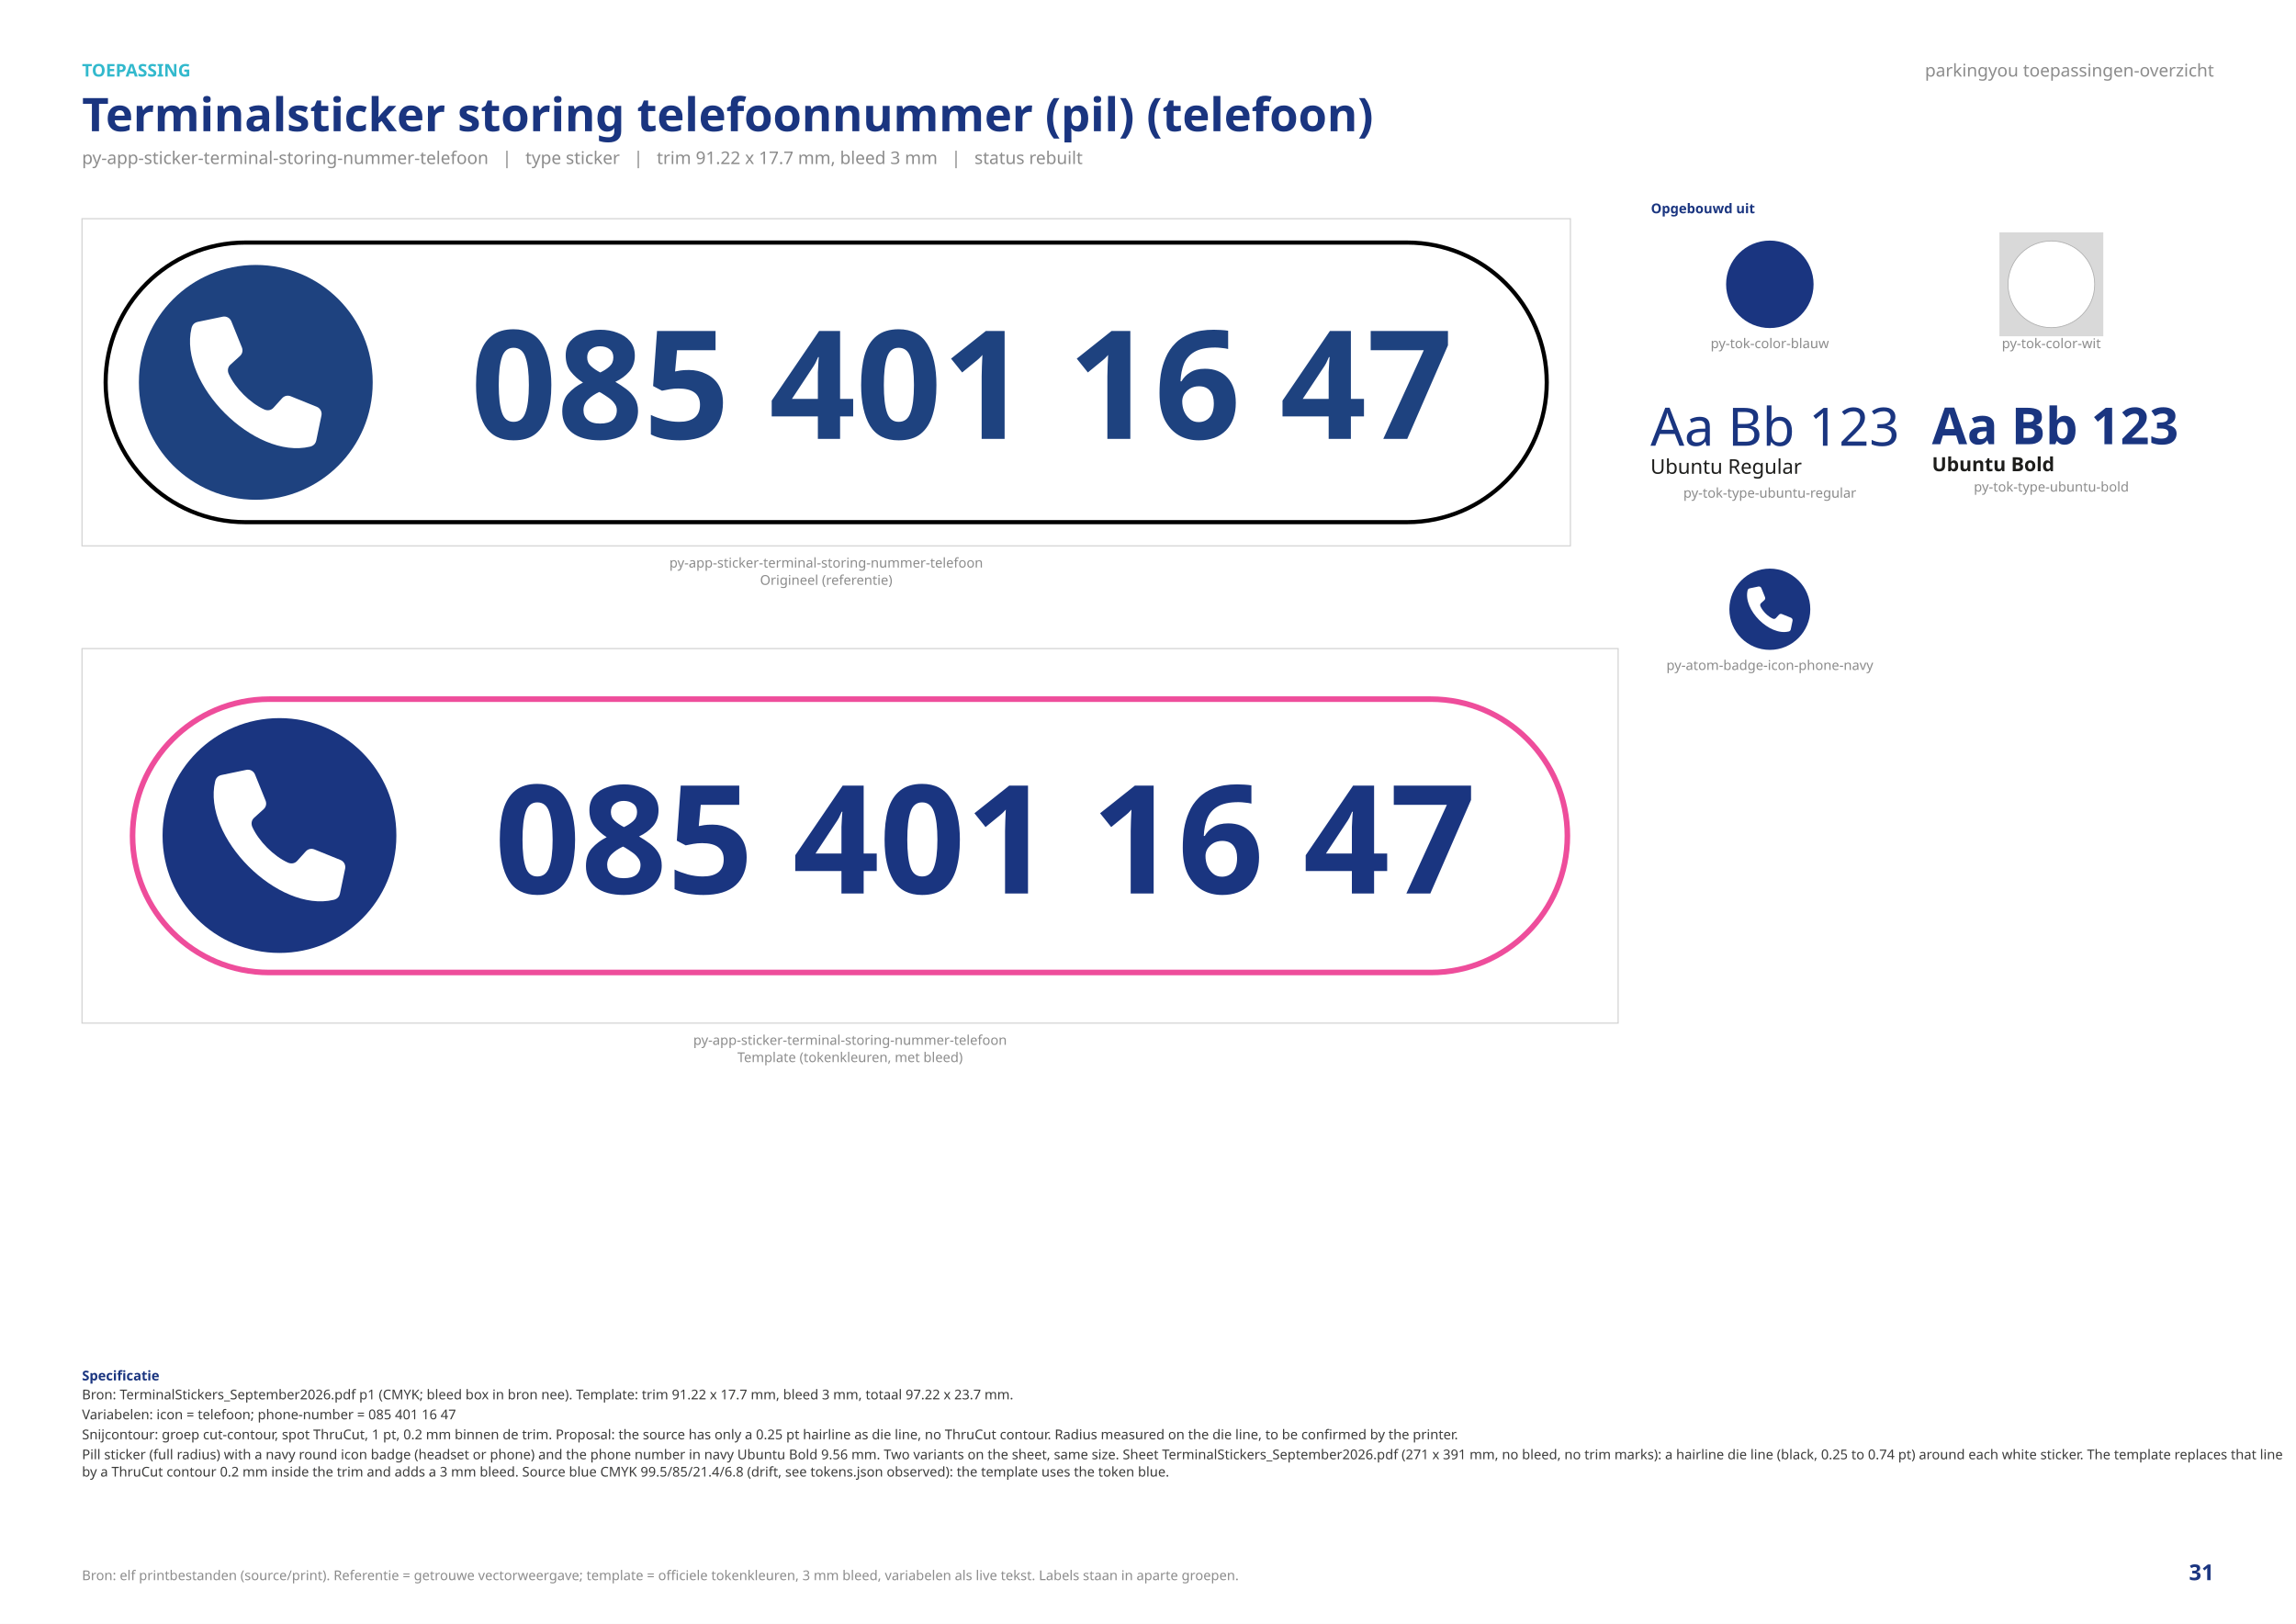
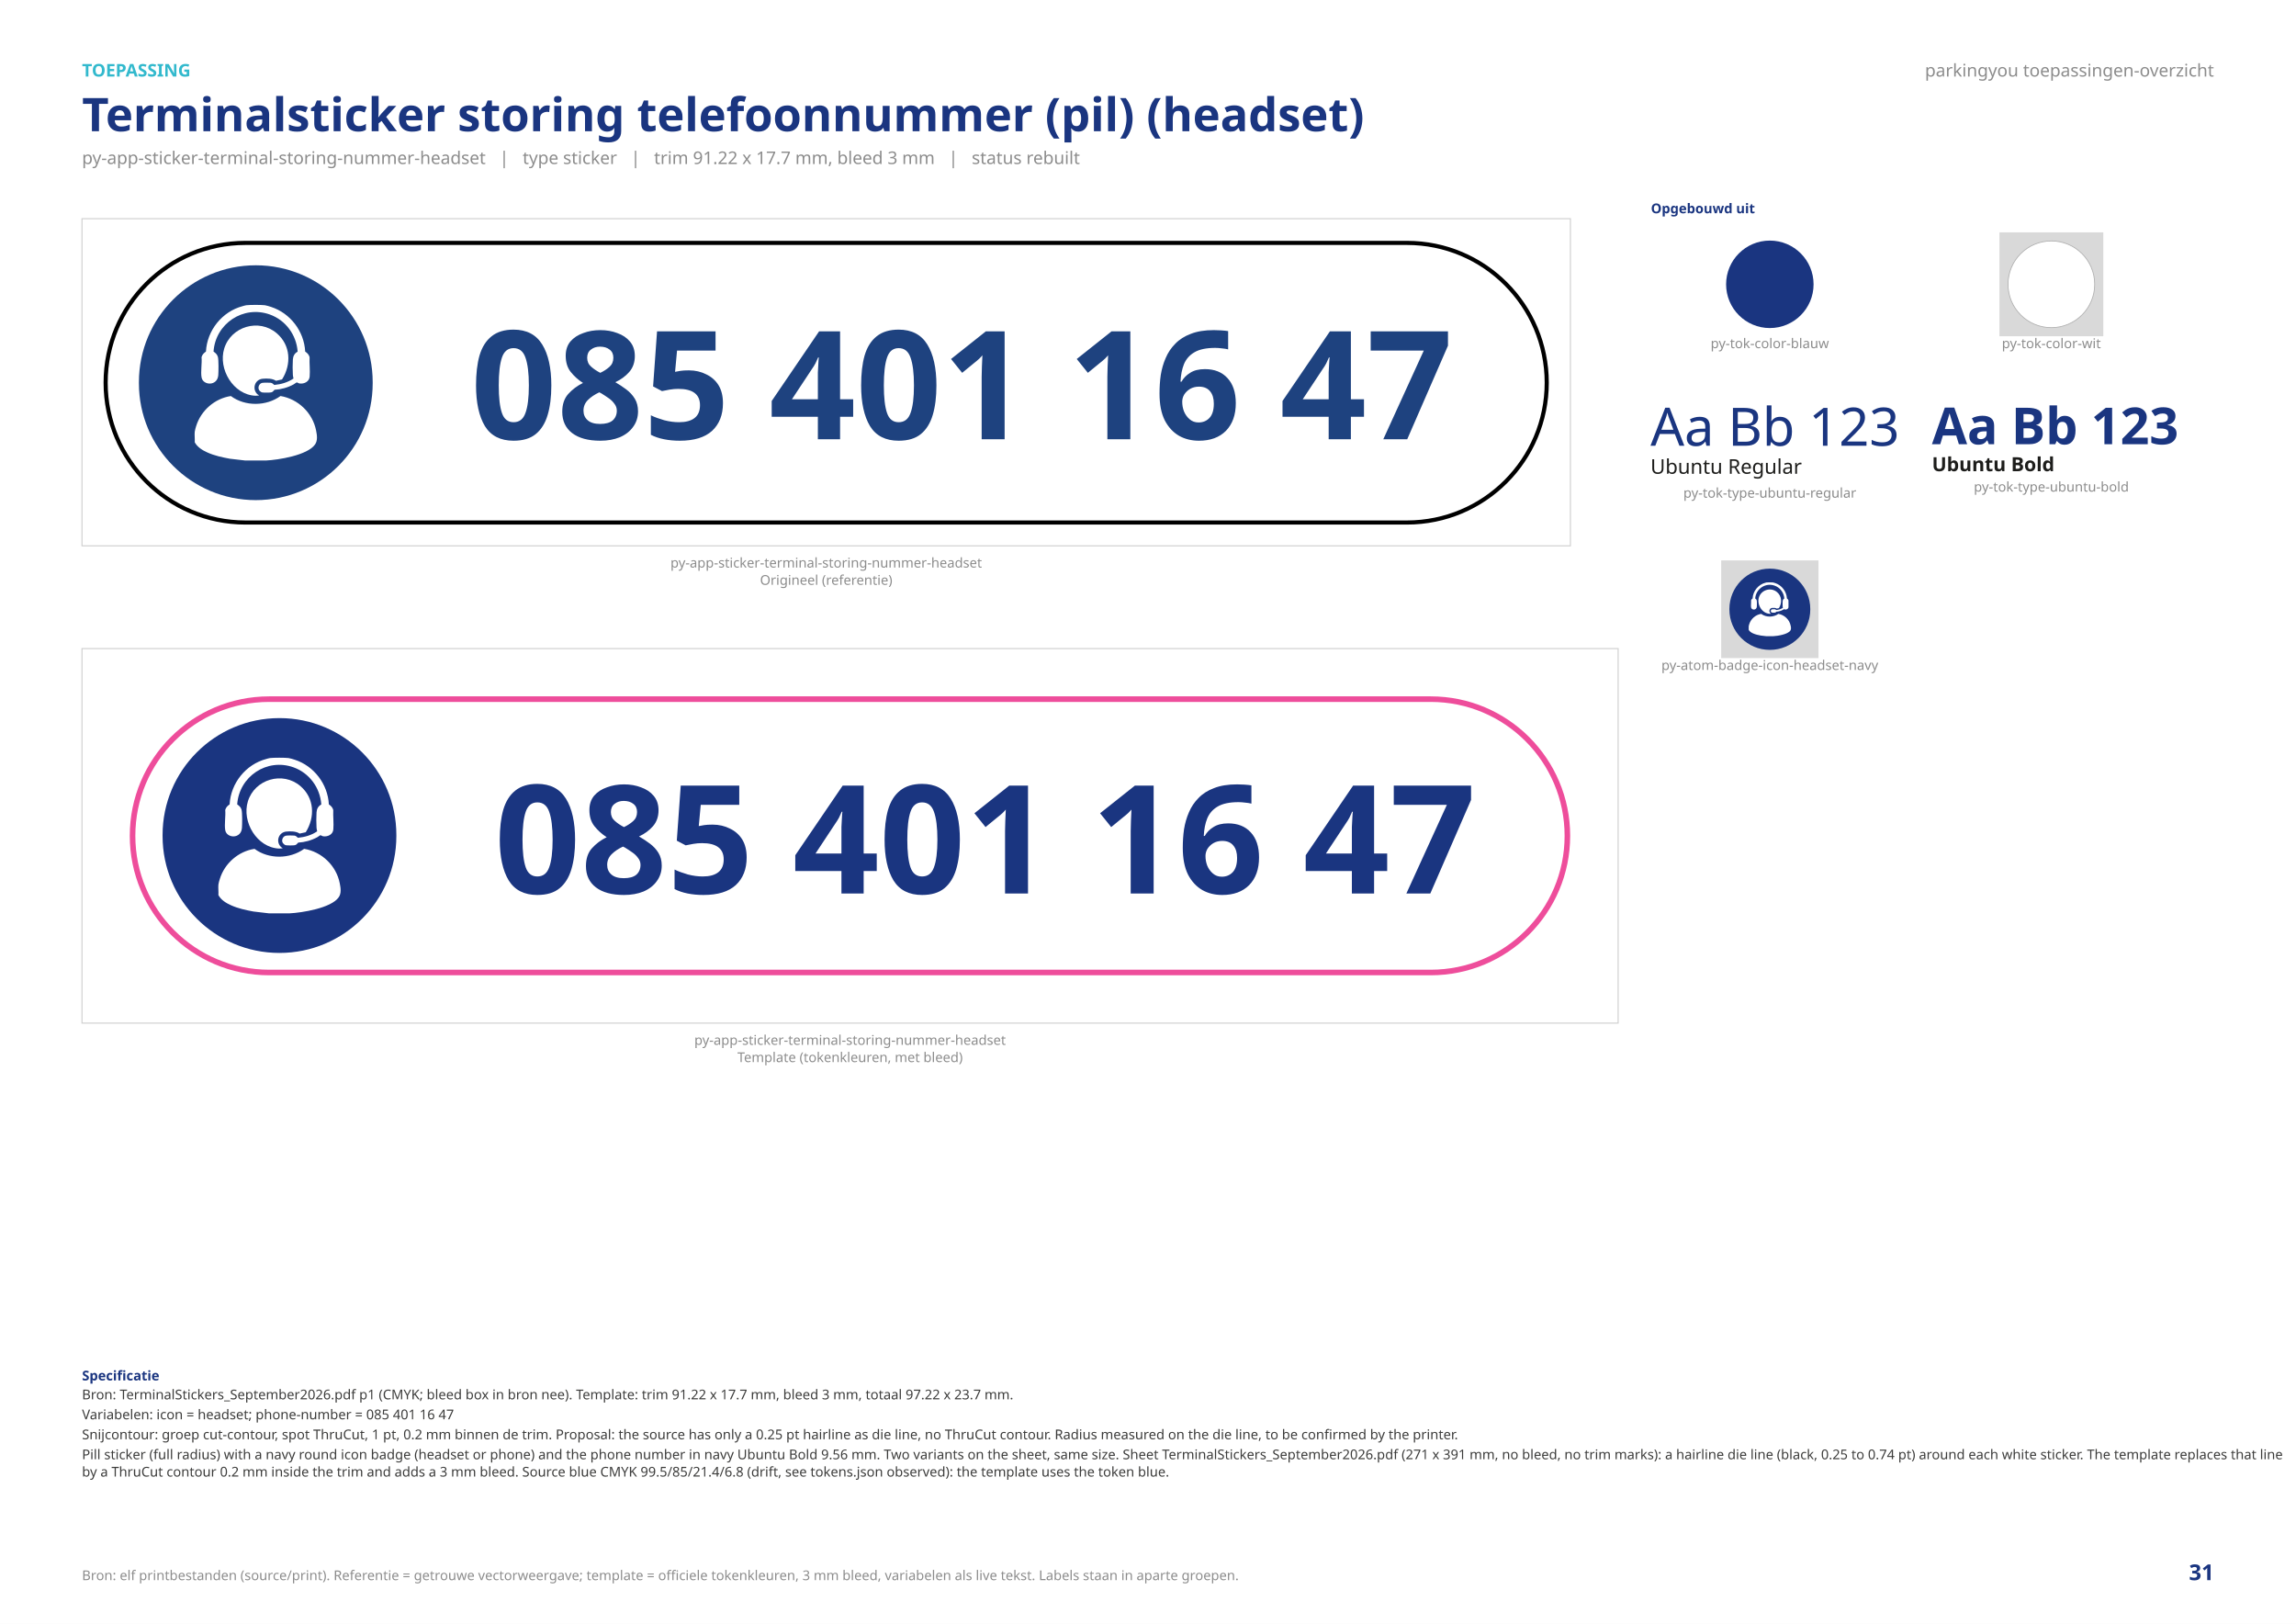
<svg xmlns="http://www.w3.org/2000/svg" width="420mm" height="297mm" viewBox="0 0 420 297">
  <rect width="420" height="297" fill="#FFFFFF" />
  <g id="page-chrome" opacity="1">
    <text x="15" y="14" font-family="Ubuntu" font-size="3.2" fill="#32B9CD" font-weight="bold" xml:space="preserve">TOEPASSING</text>
-     <text x="15" y="24" font-family="Ubuntu" font-size="8.5" fill="#1A3580" font-weight="bold" xml:space="preserve">Terminalsticker storing telefoonnummer (pil) (telefoon)</text>
-     <text x="15" y="30" font-family="Ubuntu" font-size="3.2" fill="#8C8C8C" xml:space="preserve">py-app-sticker-terminal-storing-nummer-telefoon   |   type sticker   |   trim 91.22 x 17.7 mm, bleed 3 mm   |   status rebuilt</text>
+     <text x="15" y="24" font-family="Ubuntu" font-size="8.5" fill="#1A3580" font-weight="bold" xml:space="preserve">Terminalsticker storing telefoonnummer (pil) (headset)</text>
+     <text x="15" y="30" font-family="Ubuntu" font-size="3.2" fill="#8C8C8C" xml:space="preserve">py-app-sticker-terminal-storing-nummer-headset   |   type sticker   |   trim 91.22 x 17.7 mm, bleed 3 mm   |   status rebuilt</text>
    <text x="405" y="14" font-family="Ubuntu" font-size="3.2" fill="#8C8C8C" text-anchor="end" xml:space="preserve">parkingyou toepassingen-overzicht</text>
    <text x="15" y="289" font-family="Ubuntu" font-size="2.469" fill="#8C8C8C" xml:space="preserve">Bron: elf printbestanden (source/print). Referentie = getrouwe vectorweergave; template = officiele tokenkleuren, 3 mm bleed, variabelen als live tekst. Labels staan in aparte groepen.</text>
    <text x="405" y="289" font-family="Ubuntu" font-size="4" fill="#1A3580" font-weight="bold" text-anchor="end" xml:space="preserve">31</text>
  </g>
-   <g id="frame-py-app-sticker-terminal-storing-nummer-telefoon-reference" opacity="1">
+   <g id="frame-py-app-sticker-terminal-storing-nummer-headset-reference" opacity="1">
    <rect x="15" y="40" width="272.271" height="59.83" fill="none" stroke="#D0D0D0" stroke-width="0.2" />
  </g>
-   <g id="py-app-sticker-terminal-storing-nummer-telefoon-reference" opacity="1">
+   <g id="py-app-sticker-terminal-storing-nummer-headset-reference" opacity="1">
    <g transform="translate(15 40) scale(2.89)">
-       <g id="py-app-sticker-terminal-storing-nummer-reference-telefoon" data-role="reference">
-         <path d="M83.865 19.205L10.344 19.205C5.458 19.205 1.496 15.244 1.496 10.357C1.496 5.47 5.458 1.509 10.344 1.509L83.865 1.509C88.752 1.509 92.713 5.47 92.713 10.357C92.713 15.244 88.752 19.205 83.865 19.205" fill="#FFFFFF" stroke="#000000" stroke-width="0.262" stroke-linecap="round" stroke-linejoin="round" />
-         <path d="M11.001 17.788L11.001 17.788C6.914 17.788 3.602 14.475 3.602 10.389L3.602 10.325C3.602 6.239 6.914 2.926 11.001 2.926C15.087 2.926 18.4 6.239 18.4 10.325L18.4 10.389C18.4 14.475 15.087 17.788 11.001 17.788" fill="#1E427F" />
-         <path d="M6.931 6.927C6.938 6.897 6.947 6.868 6.957 6.841C7.016 6.678 7.146 6.566 7.316 6.531L8.901 6.202C9.135 6.153 9.364 6.276 9.454 6.497L10.121 8.146C10.199 8.34 10.151 8.551 9.996 8.691L9.393 9.238C9.225 9.39 9.195 9.623 9.289 9.829C9.695 10.72 10.638 11.664 11.529 12.069C11.735 12.163 11.968 12.134 12.12 11.965L12.666 11.362C12.807 11.207 13.018 11.159 13.211 11.237L14.861 11.904C15.082 11.994 15.205 12.223 15.156 12.457L14.827 14.042C14.792 14.212 14.68 14.342 14.517 14.402C14.489 14.411 14.461 14.42 14.43 14.427C10.906 15.263 6.095 10.451 6.931 6.927" fill="#FFFFFF" fill-rule="evenodd" />
-         <text x="24.598" y="13.934" font-family="Ubuntu" font-size="9.565" font-weight="bold" fill="#1E427F" xml:space="preserve">085 401 16 47</text>
+       <g id="py-app-sticker-terminal-storing-nummer-reference-headset" data-role="reference">
+         <path d="M83.865 19.227L10.344 19.227C5.458 19.227 1.496 15.266 1.496 10.379C1.496 5.492 5.458 1.531 10.344 1.531L83.865 1.531C88.752 1.531 92.713 5.492 92.713 10.379C92.713 15.266 88.752 19.227 83.865 19.227" fill="#FFFFFF" stroke="#000000" stroke-width="0.262" stroke-linecap="round" stroke-linejoin="round" />
+         <path d="M11.001 17.81L11.001 17.81C6.914 17.81 3.602 14.497 3.602 10.411L3.602 10.347C3.602 6.261 6.914 2.948 11.001 2.948C15.087 2.948 18.4 6.261 18.4 10.347L18.4 10.411C18.4 14.497 15.087 17.81 11.001 17.81" fill="#1E427F" />
+         <path d="M11.636 15.304L10.337 15.304L9.351 15.189C8.873 15.1 8.383 14.995 7.938 14.795C7.622 14.653 7.304 14.461 7.136 14.149C7.151 13.935 7.114 13.693 7.136 13.484C7.145 13.39 7.197 13.219 7.226 13.124C7.53 12.14 8.399 11.378 9.422 11.223C10.324 11.892 11.66 11.877 12.564 11.221C13.683 11.408 14.598 12.288 14.817 13.401C14.875 13.697 14.931 14.031 14.749 14.29C14.268 14.976 12.426 15.265 11.636 15.304" fill="#FFFFFF" />
+         <path d="M11.573 5.476C11.673 5.488 11.863 5.549 11.965 5.582C13.186 5.976 14.062 7.127 14.127 8.409C14.261 8.5 14.364 8.601 14.406 8.764C14.386 9.159 14.445 9.605 14.41 9.995C14.381 10.315 14.064 10.468 13.769 10.428C13.715 10.421 13.612 10.355 13.594 10.356C13.581 10.356 13.431 10.466 13.396 10.485C13.026 10.687 12.608 10.803 12.186 10.828C12.118 10.899 12.076 10.97 11.97 10.992C11.877 11.011 11.49 11.012 11.397 10.992C11.336 10.979 11.25 10.907 11.217 10.856C11.111 10.693 11.202 10.449 11.387 10.394C11.469 10.37 11.849 10.371 11.944 10.383C12.043 10.397 12.102 10.459 12.17 10.522C12.6 10.481 13.031 10.36 13.388 10.113C13.371 10.039 13.352 9.961 13.347 9.884C13.329 9.611 13.328 9.19 13.347 8.917C13.362 8.698 13.446 8.527 13.641 8.419L13.648 8.397C13.568 7.346 12.888 6.423 11.894 6.065C10.205 5.458 8.445 6.644 8.326 8.409C8.451 8.495 8.554 8.587 8.599 8.739C8.655 8.932 8.643 9.671 8.626 9.9C8.574 10.611 7.657 10.566 7.567 10.038C7.505 9.67 7.603 9.147 7.567 8.764C7.609 8.601 7.713 8.501 7.846 8.408C7.914 7.07 8.869 5.876 10.166 5.535C10.23 5.518 10.341 5.482 10.4 5.476C10.643 5.448 11.332 5.447 11.573 5.476" fill="#FFFFFF" />
+         <path d="M12.662 10.172L12.278 10.257C12.045 10.103 11.71 10.105 11.437 10.128C10.936 10.171 10.74 10.782 11.113 11.118C11.144 11.145 11.188 11.158 11.208 11.189L10.98 11.205C9.573 11.147 8.602 9.512 9.002 8.217C9.432 6.819 11.202 6.29 12.325 7.249C13.213 8.006 13.265 9.216 12.662 10.172" fill="#FFFFFF" />
+         <text x="24.598" y="13.956" font-family="Ubuntu" font-size="9.565" font-weight="bold" fill="#1E427F" xml:space="preserve">085 401 16 47</text>
      </g>
    </g>
  </g>
-   <g id="label-py-app-sticker-terminal-storing-nummer-telefoon-2" opacity="1">
-     <text x="151.136" y="103.8" font-family="Ubuntu" font-size="2.469" fill="#8C8C8C" text-anchor="middle" xml:space="preserve">py-app-sticker-terminal-storing-nummer-telefoon</text>
+   <g id="label-py-app-sticker-terminal-storing-nummer-headset-2" opacity="1">
+     <text x="151.136" y="103.8" font-family="Ubuntu" font-size="2.469" fill="#8C8C8C" text-anchor="middle" xml:space="preserve">py-app-sticker-terminal-storing-nummer-headset</text>
    <text x="151.136" y="106.961" font-family="Ubuntu" font-size="2.469" fill="#8C8C8C" text-anchor="middle" xml:space="preserve">Origineel (referentie)</text>
  </g>
-   <g id="frame-py-app-sticker-terminal-storing-nummer-telefoon-template" opacity="1">
+   <g id="frame-py-app-sticker-terminal-storing-nummer-headset-template" opacity="1">
    <rect x="15" y="118.622" width="281" height="68.501" fill="none" stroke="#D0D0D0" stroke-width="0.2" />
  </g>
-   <g id="py-app-sticker-terminal-storing-nummer-telefoon-template" opacity="1">
+   <g id="py-app-sticker-terminal-storing-nummer-headset-template" opacity="1">
    <g transform="translate(15 118.622) scale(2.89)">
-       <g id="py-app-sticker-terminal-storing-nummer-telefoon-template">
-         <g id="py-atom-badge-icon-phone-navy" data-variable="icon">
-           <g data-element="py-atom-badge-icon-phone-navy" transform="translate(5.1 4.4) scale(1 1)">
+       <g id="py-app-sticker-terminal-storing-nummer-headset-template">
+         <g id="py-atom-badge-icon-headset-navy" data-variable="icon">
+           <g data-element="py-atom-badge-icon-headset-navy" transform="translate(5.1 4.4) scale(1 1)">
            <path d="M7.399 14.862L7.399 14.862C3.313 14.862 0 11.549 0 7.463L0 7.399C0 3.313 3.313 0 7.399 0C11.486 0 14.798 3.313 14.798 7.399L14.798 7.463C14.798 11.549 11.486 14.862 7.399 14.862" fill="#1A3580" />
-             <path d="M3.329 4.001C3.337 3.971 3.345 3.942 3.355 3.915C3.415 3.752 3.544 3.64 3.715 3.605L5.3 3.276C5.533 3.227 5.762 3.35 5.852 3.571L6.519 5.22C6.598 5.414 6.549 5.626 6.394 5.766L5.791 6.312C5.623 6.464 5.593 6.697 5.687 6.903C6.093 7.794 7.036 8.738 7.927 9.143C8.133 9.237 8.366 9.208 8.518 9.039L9.064 8.436C9.205 8.282 9.416 8.233 9.61 8.311L11.259 8.978C11.48 9.068 11.603 9.297 11.555 9.531L11.225 11.116C11.19 11.287 11.078 11.416 10.915 11.476C10.888 11.485 10.859 11.494 10.829 11.501C7.305 12.338 2.493 7.526 3.329 4.001" fill="#FFFFFF" fill-rule="evenodd" />
+             <path d="M8.034 12.356L6.735 12.356L5.749 12.24C5.271 12.152 4.781 12.047 4.337 11.847C4.02 11.705 3.702 11.513 3.534 11.201C3.55 10.987 3.513 10.745 3.534 10.536C3.543 10.442 3.595 10.271 3.625 10.176C3.928 9.192 4.798 8.43 5.82 8.275C6.722 8.943 8.058 8.929 8.962 8.273C10.081 8.46 10.997 9.34 11.215 10.453C11.273 10.749 11.329 11.083 11.147 11.342C10.666 12.028 8.824 12.317 8.034 12.356" fill="#FFFFFF" />
+             <path d="M7.971 2.528C8.071 2.54 8.261 2.601 8.363 2.634C9.584 3.028 10.46 4.179 10.525 5.461C10.659 5.552 10.762 5.653 10.804 5.816C10.784 6.211 10.844 6.657 10.808 7.047C10.779 7.367 10.463 7.52 10.167 7.48C10.114 7.473 10.01 7.407 9.992 7.408C9.979 7.408 9.829 7.518 9.794 7.537C9.425 7.739 9.006 7.855 8.584 7.88C8.516 7.951 8.474 8.022 8.368 8.044C8.275 8.063 7.888 8.063 7.796 8.044C7.735 8.031 7.649 7.959 7.615 7.908C7.509 7.745 7.6 7.501 7.786 7.446C7.868 7.422 8.247 7.422 8.342 7.435C8.441 7.449 8.5 7.511 8.568 7.574C8.999 7.533 9.429 7.412 9.786 7.165C9.77 7.091 9.75 7.013 9.745 6.936C9.727 6.663 9.727 6.242 9.745 5.969C9.76 5.75 9.844 5.579 10.04 5.471L10.046 5.449C9.966 4.398 9.286 3.475 8.292 3.117C6.604 2.51 4.844 3.696 4.724 5.461C4.849 5.547 4.953 5.639 4.997 5.791C5.053 5.984 5.041 6.723 5.024 6.952C4.972 7.663 4.055 7.618 3.966 7.09C3.904 6.722 4.001 6.199 3.966 5.816C4.007 5.653 4.111 5.553 4.244 5.46C4.312 4.122 5.267 2.928 6.564 2.587C6.628 2.57 6.74 2.534 6.798 2.528C7.041 2.5 7.73 2.499 7.971 2.528" fill="#FFFFFF" />
+             <path d="M9.061 7.224L8.676 7.308C8.444 7.155 8.108 7.157 7.836 7.18C7.335 7.223 7.138 7.834 7.512 8.17C7.542 8.197 7.586 8.21 7.606 8.241L7.378 8.257C5.971 8.199 5 6.564 5.4 5.269C5.831 3.871 7.6 3.342 8.723 4.301C9.612 5.058 9.663 6.268 9.061 7.224" fill="#FFFFFF" />
          </g>
        </g>
        <text x="26.1" y="15.5" font-family="Ubuntu" font-size="9.56" font-weight="bold" fill="#1A3580" data-variable="phone-number" xml:space="preserve">085 401 16 47</text>
        <g id="cut-contour" data-spot="ThruCut">
          <rect x="3.2" y="3.2" width="90.82" height="17.3" fill="none" stroke="#EE4D9B" stroke-width="0.353" rx="8.65" ry="8.65" />
        </g>
      </g>
    </g>
  </g>
-   <g id="label-py-app-sticker-terminal-storing-nummer-telefoon-5" opacity="1">
-     <text x="155.5" y="191.092" font-family="Ubuntu" font-size="2.469" fill="#8C8C8C" text-anchor="middle" xml:space="preserve">py-app-sticker-terminal-storing-nummer-telefoon</text>
+   <g id="label-py-app-sticker-terminal-storing-nummer-headset-5" opacity="1">
+     <text x="155.5" y="191.092" font-family="Ubuntu" font-size="2.469" fill="#8C8C8C" text-anchor="middle" xml:space="preserve">py-app-sticker-terminal-storing-nummer-headset</text>
    <text x="155.5" y="194.253" font-family="Ubuntu" font-size="2.469" fill="#8C8C8C" text-anchor="middle" xml:space="preserve">Template (tokenkleuren, met bleed)</text>
  </g>
  <g id="head-exploded" opacity="1">
    <text x="302" y="39" font-family="Ubuntu" font-size="2.469" fill="#1A3580" font-weight="bold" xml:space="preserve">Opgebouwd uit</text>
  </g>
-   <g id="py-app-sticker-terminal-storing-nummer-telefoon-built-py-tok-color-blauw" opacity="1">
+   <g id="py-app-sticker-terminal-storing-nummer-headset-built-py-tok-color-blauw" opacity="1">
    <g transform="translate(315.75 44) scale(0.667)">
      <g id="py-tok-color-blauw">
        <path d="M23.989 11.994C23.989 18.619 18.619 23.989 11.994 23.989C5.37 23.989 0 18.619 0 11.994C0 5.37 5.37 0 11.994 0C18.619 0 23.989 5.37 23.989 11.994Z" fill="#1A3580" />
      </g>
    </g>
  </g>
  <g id="label-py-tok-color-blauw-8" opacity="1">
    <text x="323.75" y="63.669" font-family="Ubuntu" font-size="2.469" fill="#8C8C8C" text-anchor="middle" xml:space="preserve">py-tok-color-blauw</text>
  </g>
-   <g id="tile-py-app-sticker-terminal-storing-nummer-telefoon-built-py-tok-color-wit" opacity="1">
+   <g id="tile-py-app-sticker-terminal-storing-nummer-headset-built-py-tok-color-wit" opacity="1">
    <rect x="365.75" y="42.5" width="19" height="19" fill="#D9D9D9" />
  </g>
-   <g id="py-app-sticker-terminal-storing-nummer-telefoon-built-py-tok-color-wit" opacity="1">
+   <g id="py-app-sticker-terminal-storing-nummer-headset-built-py-tok-color-wit" opacity="1">
    <g transform="translate(367.25 44) scale(0.661)">
      <g id="py-tok-color-wit">
        <path d="M24.095 12.1C24.095 18.725 18.725 24.095 12.1 24.095C5.476 24.095 0.106 18.725 0.106 12.1C0.106 5.476 5.476 0.106 12.1 0.106C18.725 0.106 24.095 5.476 24.095 12.1Z" fill="#FFFFFF" stroke="#AEAEAE" stroke-width="0.212" />
      </g>
    </g>
  </g>
  <g id="label-py-tok-color-wit-11" opacity="1">
    <text x="375.25" y="63.669" font-family="Ubuntu" font-size="2.469" fill="#8C8C8C" text-anchor="middle" xml:space="preserve">py-tok-color-wit</text>
  </g>
-   <g id="py-app-sticker-terminal-storing-nummer-telefoon-built-py-tok-type-ubuntu-regular" opacity="1">
+   <g id="py-app-sticker-terminal-storing-nummer-headset-built-py-tok-type-ubuntu-regular" opacity="1">
    <g transform="translate(302 74) scale(0.808)">
      <g id="py-tok-type-ubuntu-regular">
        <text x="-0.096" y="9.308" font-family="Ubuntu" font-size="11.994" fill="#1A3580" xml:space="preserve">Aa Bb 123</text>
        <text x="-0.096" y="15.658" font-family="Ubuntu" font-size="4.586" fill="#1D1D1B" xml:space="preserve">Ubuntu Regular</text>
      </g>
    </g>
  </g>
  <g id="label-py-tok-type-ubuntu-regular-13" opacity="1">
    <text x="323.75" y="91.019" font-family="Ubuntu" font-size="2.469" fill="#8C8C8C" text-anchor="middle" xml:space="preserve">py-tok-type-ubuntu-regular</text>
  </g>
-   <g id="py-app-sticker-terminal-storing-nummer-telefoon-built-py-tok-type-ubuntu-bold" opacity="1">
+   <g id="py-app-sticker-terminal-storing-nummer-headset-built-py-tok-type-ubuntu-bold" opacity="1">
    <g transform="translate(353.5 74) scale(0.778)">
      <g id="py-tok-type-ubuntu-bold">
        <text x="-0.12" y="9.308" font-family="Ubuntu" font-size="11.994" font-weight="bold" fill="#1A3580" xml:space="preserve">Aa Bb 123</text>
        <text x="-0.12" y="15.658" font-family="Ubuntu" font-size="4.586" font-weight="bold" fill="#1D1D1B" xml:space="preserve">Ubuntu Bold</text>
      </g>
    </g>
  </g>
  <g id="label-py-tok-type-ubuntu-bold-15" opacity="1">
    <text x="375.25" y="89.903" font-family="Ubuntu" font-size="2.469" fill="#8C8C8C" text-anchor="middle" xml:space="preserve">py-tok-type-ubuntu-bold</text>
  </g>
-   <g id="py-app-sticker-terminal-storing-nummer-telefoon-built-py-atom-badge-icon-phone-navy" opacity="1">
+   <g id="tile-py-app-sticker-terminal-storing-nummer-headset-built-py-atom-badge-icon-headset-navy" opacity="1">
+     <rect x="314.851" y="102.5" width="17.798" height="17.862" fill="#D9D9D9" />
+   </g>
+   <g id="py-app-sticker-terminal-storing-nummer-headset-built-py-atom-badge-icon-headset-navy" opacity="1">
    <g transform="translate(316.351 104) scale(1)">
-       <g id="py-atom-badge-icon-phone-navy">
+       <g id="py-atom-badge-icon-headset-navy">
        <path d="M7.399 14.862L7.399 14.862C3.313 14.862 0 11.549 0 7.463L0 7.399C0 3.313 3.313 0 7.399 0C11.486 0 14.798 3.313 14.798 7.399L14.798 7.463C14.798 11.549 11.486 14.862 7.399 14.862" fill="#1A3580" />
-         <path d="M3.329 4.001C3.337 3.971 3.345 3.942 3.355 3.915C3.415 3.752 3.544 3.64 3.715 3.605L5.3 3.276C5.533 3.227 5.762 3.35 5.852 3.571L6.519 5.22C6.598 5.414 6.549 5.626 6.394 5.766L5.791 6.312C5.623 6.464 5.593 6.697 5.687 6.903C6.093 7.794 7.036 8.738 7.927 9.143C8.133 9.237 8.366 9.208 8.518 9.039L9.064 8.436C9.205 8.282 9.416 8.233 9.61 8.311L11.259 8.978C11.48 9.068 11.603 9.297 11.555 9.531L11.225 11.116C11.19 11.287 11.078 11.416 10.915 11.476C10.888 11.485 10.859 11.494 10.829 11.501C7.305 12.338 2.493 7.526 3.329 4.001" fill="#FFFFFF" fill-rule="evenodd" />
+         <path d="M8.034 12.356L6.735 12.356L5.749 12.24C5.271 12.152 4.781 12.047 4.337 11.847C4.02 11.705 3.702 11.513 3.534 11.201C3.55 10.987 3.513 10.745 3.534 10.536C3.543 10.442 3.595 10.271 3.625 10.176C3.928 9.192 4.798 8.43 5.82 8.275C6.722 8.943 8.058 8.929 8.962 8.273C10.081 8.46 10.997 9.34 11.215 10.453C11.273 10.749 11.329 11.083 11.147 11.342C10.666 12.028 8.824 12.317 8.034 12.356" fill="#FFFFFF" />
+         <path d="M7.971 2.528C8.071 2.54 8.261 2.601 8.363 2.634C9.584 3.028 10.46 4.179 10.525 5.461C10.659 5.552 10.762 5.653 10.804 5.816C10.784 6.211 10.844 6.657 10.808 7.047C10.779 7.367 10.463 7.52 10.167 7.48C10.114 7.473 10.01 7.407 9.992 7.408C9.979 7.408 9.829 7.518 9.794 7.537C9.425 7.739 9.006 7.855 8.584 7.88C8.516 7.951 8.474 8.022 8.368 8.044C8.275 8.063 7.888 8.063 7.796 8.044C7.735 8.031 7.649 7.959 7.615 7.908C7.509 7.745 7.6 7.501 7.786 7.446C7.868 7.422 8.247 7.422 8.342 7.435C8.441 7.449 8.5 7.511 8.568 7.574C8.999 7.533 9.429 7.412 9.786 7.165C9.77 7.091 9.75 7.013 9.745 6.936C9.727 6.663 9.727 6.242 9.745 5.969C9.76 5.75 9.844 5.579 10.04 5.471L10.046 5.449C9.966 4.398 9.286 3.475 8.292 3.117C6.604 2.51 4.844 3.696 4.724 5.461C4.849 5.547 4.953 5.639 4.997 5.791C5.053 5.984 5.041 6.723 5.024 6.952C4.972 7.663 4.055 7.618 3.966 7.09C3.904 6.722 4.001 6.199 3.966 5.816C4.007 5.653 4.111 5.553 4.244 5.46C4.312 4.122 5.267 2.928 6.564 2.587C6.628 2.57 6.74 2.534 6.798 2.528C7.041 2.5 7.73 2.499 7.971 2.528" fill="#FFFFFF" />
+         <path d="M9.061 7.224L8.676 7.308C8.444 7.155 8.108 7.157 7.836 7.18C7.335 7.223 7.138 7.834 7.512 8.17C7.542 8.197 7.586 8.21 7.606 8.241L7.378 8.257C5.971 8.199 5 6.564 5.4 5.269C5.831 3.871 7.6 3.342 8.723 4.301C9.612 5.058 9.663 6.268 9.061 7.224" fill="#FFFFFF" />
      </g>
    </g>
  </g>
-   <g id="label-py-atom-badge-icon-phone-navy-17" opacity="1">
-     <text x="323.75" y="122.531" font-family="Ubuntu" font-size="2.469" fill="#8C8C8C" text-anchor="middle" xml:space="preserve">py-atom-badge-icon-phone-navy</text>
+   <g id="label-py-atom-badge-icon-headset-navy-18" opacity="1">
+     <text x="323.75" y="122.531" font-family="Ubuntu" font-size="2.469" fill="#8C8C8C" text-anchor="middle" xml:space="preserve">py-atom-badge-icon-headset-navy</text>
  </g>
-   <g id="spec-py-app-sticker-terminal-storing-nummer-telefoon" opacity="1">
+   <g id="spec-py-app-sticker-terminal-storing-nummer-headset" opacity="1">
    <text x="15" y="252.469" font-family="Ubuntu" font-size="2.469" fill="#1A3580" font-weight="bold" xml:space="preserve">Specificatie</text>
    <text x="15" y="255.927" font-family="Ubuntu" font-size="2.469" fill="#3C3C3B" xml:space="preserve">Bron: TerminalStickers_September2026.pdf p1 (CMYK; bleed box in bron nee). Template: trim 91.22 x 17.7 mm, bleed 3 mm, totaal 97.22 x 23.7 mm.</text>
-     <text x="15" y="259.581" font-family="Ubuntu" font-size="2.469" fill="#3C3C3B" xml:space="preserve">Variabelen: icon = telefoon; phone-number = 085 401 16 47</text>
+     <text x="15" y="259.581" font-family="Ubuntu" font-size="2.469" fill="#3C3C3B" xml:space="preserve">Variabelen: icon = headset; phone-number = 085 401 16 47</text>
    <text x="15" y="263.236" font-family="Ubuntu" font-size="2.469" fill="#3C3C3B" xml:space="preserve">Snijcontour: groep cut-contour, spot ThruCut, 1 pt, 0.2 mm binnen de trim. Proposal: the source has only a 0.25 pt hairline as die line, no ThruCut contour. Radius measured on the die line, to be confirmed by the printer.</text>
    <text x="15" y="266.891" font-family="Ubuntu" font-size="2.469" fill="#3C3C3B" xml:space="preserve">Pill sticker (full radius) with a navy round icon badge (headset or phone) and the phone number in navy Ubuntu Bold 9.56 mm. Two variants on the sheet, same size. Sheet TerminalStickers_September2026.pdf (271 x 391 mm, no bleed, no trim marks): a hairline die line (black, 0.25 to 0.74 pt) around each white sticker. The template replaces that line</text>
    <text x="15" y="270.052" font-family="Ubuntu" font-size="2.469" fill="#3C3C3B" xml:space="preserve">by a ThruCut contour 0.2 mm inside the trim and adds a 3 mm bleed. Source blue CMYK 99.5/85/21.4/6.8 (drift, see tokens.json observed): the template uses the token blue.</text>
  </g>
</svg>
